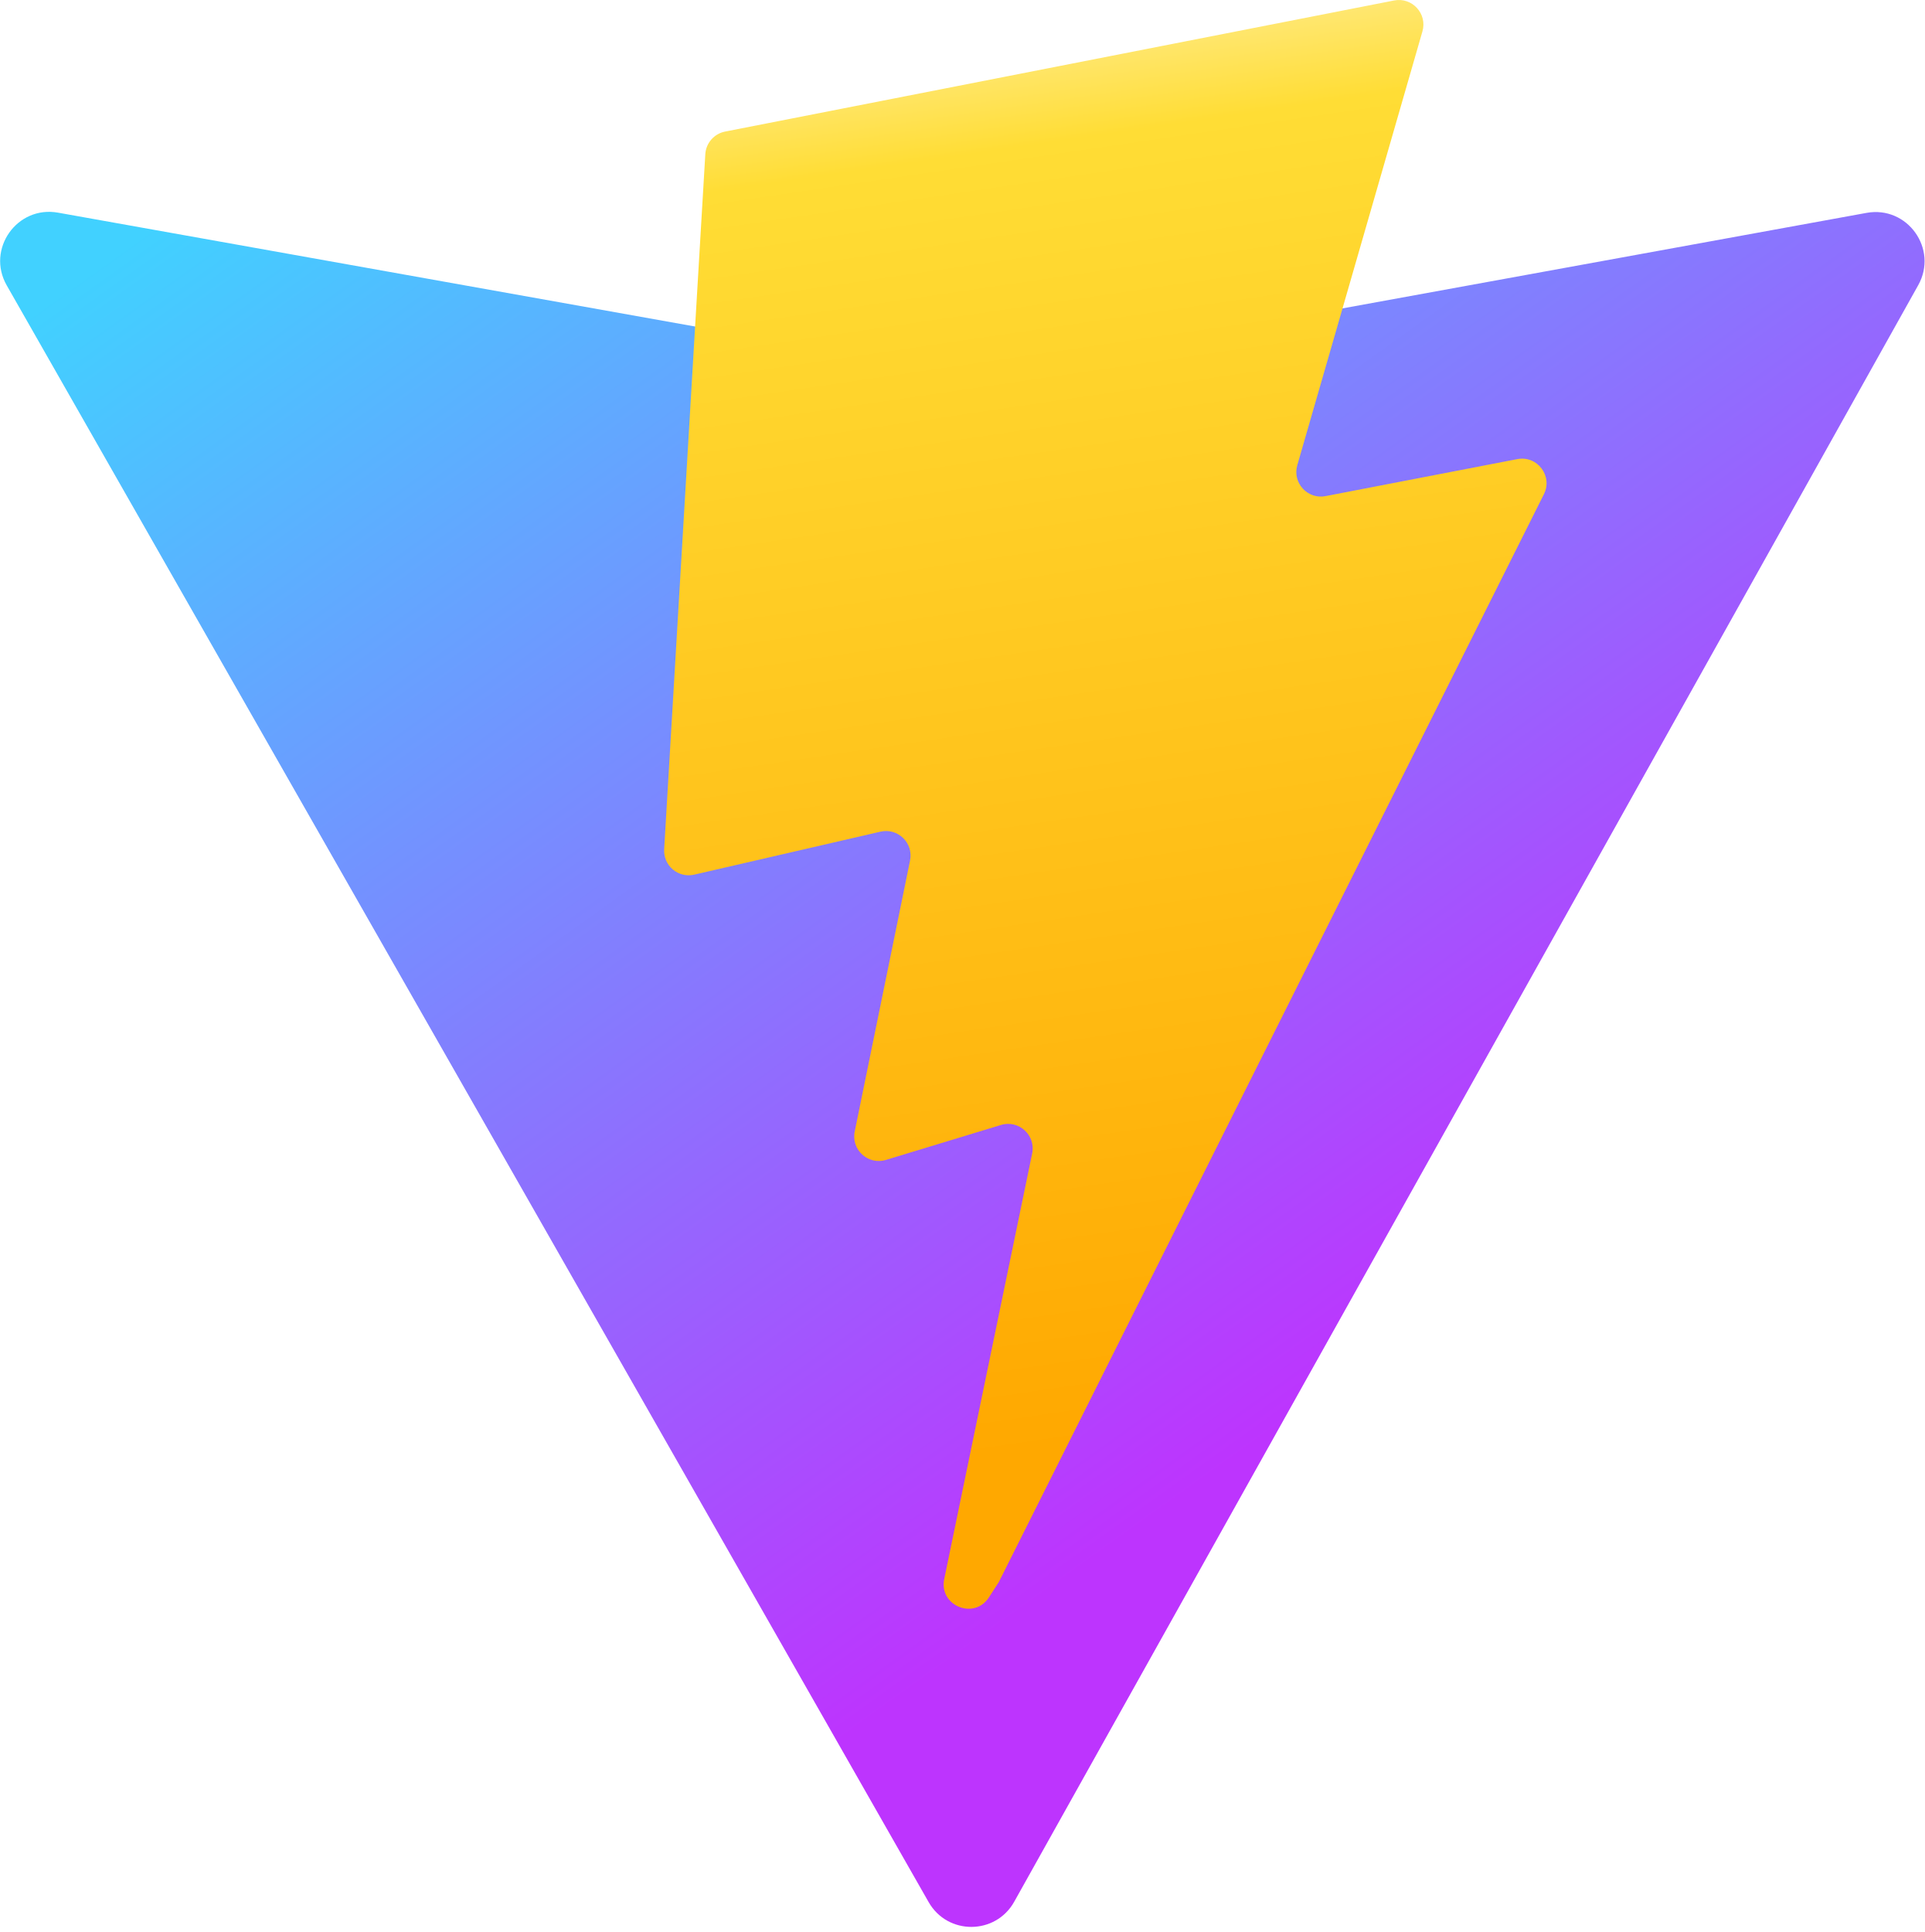
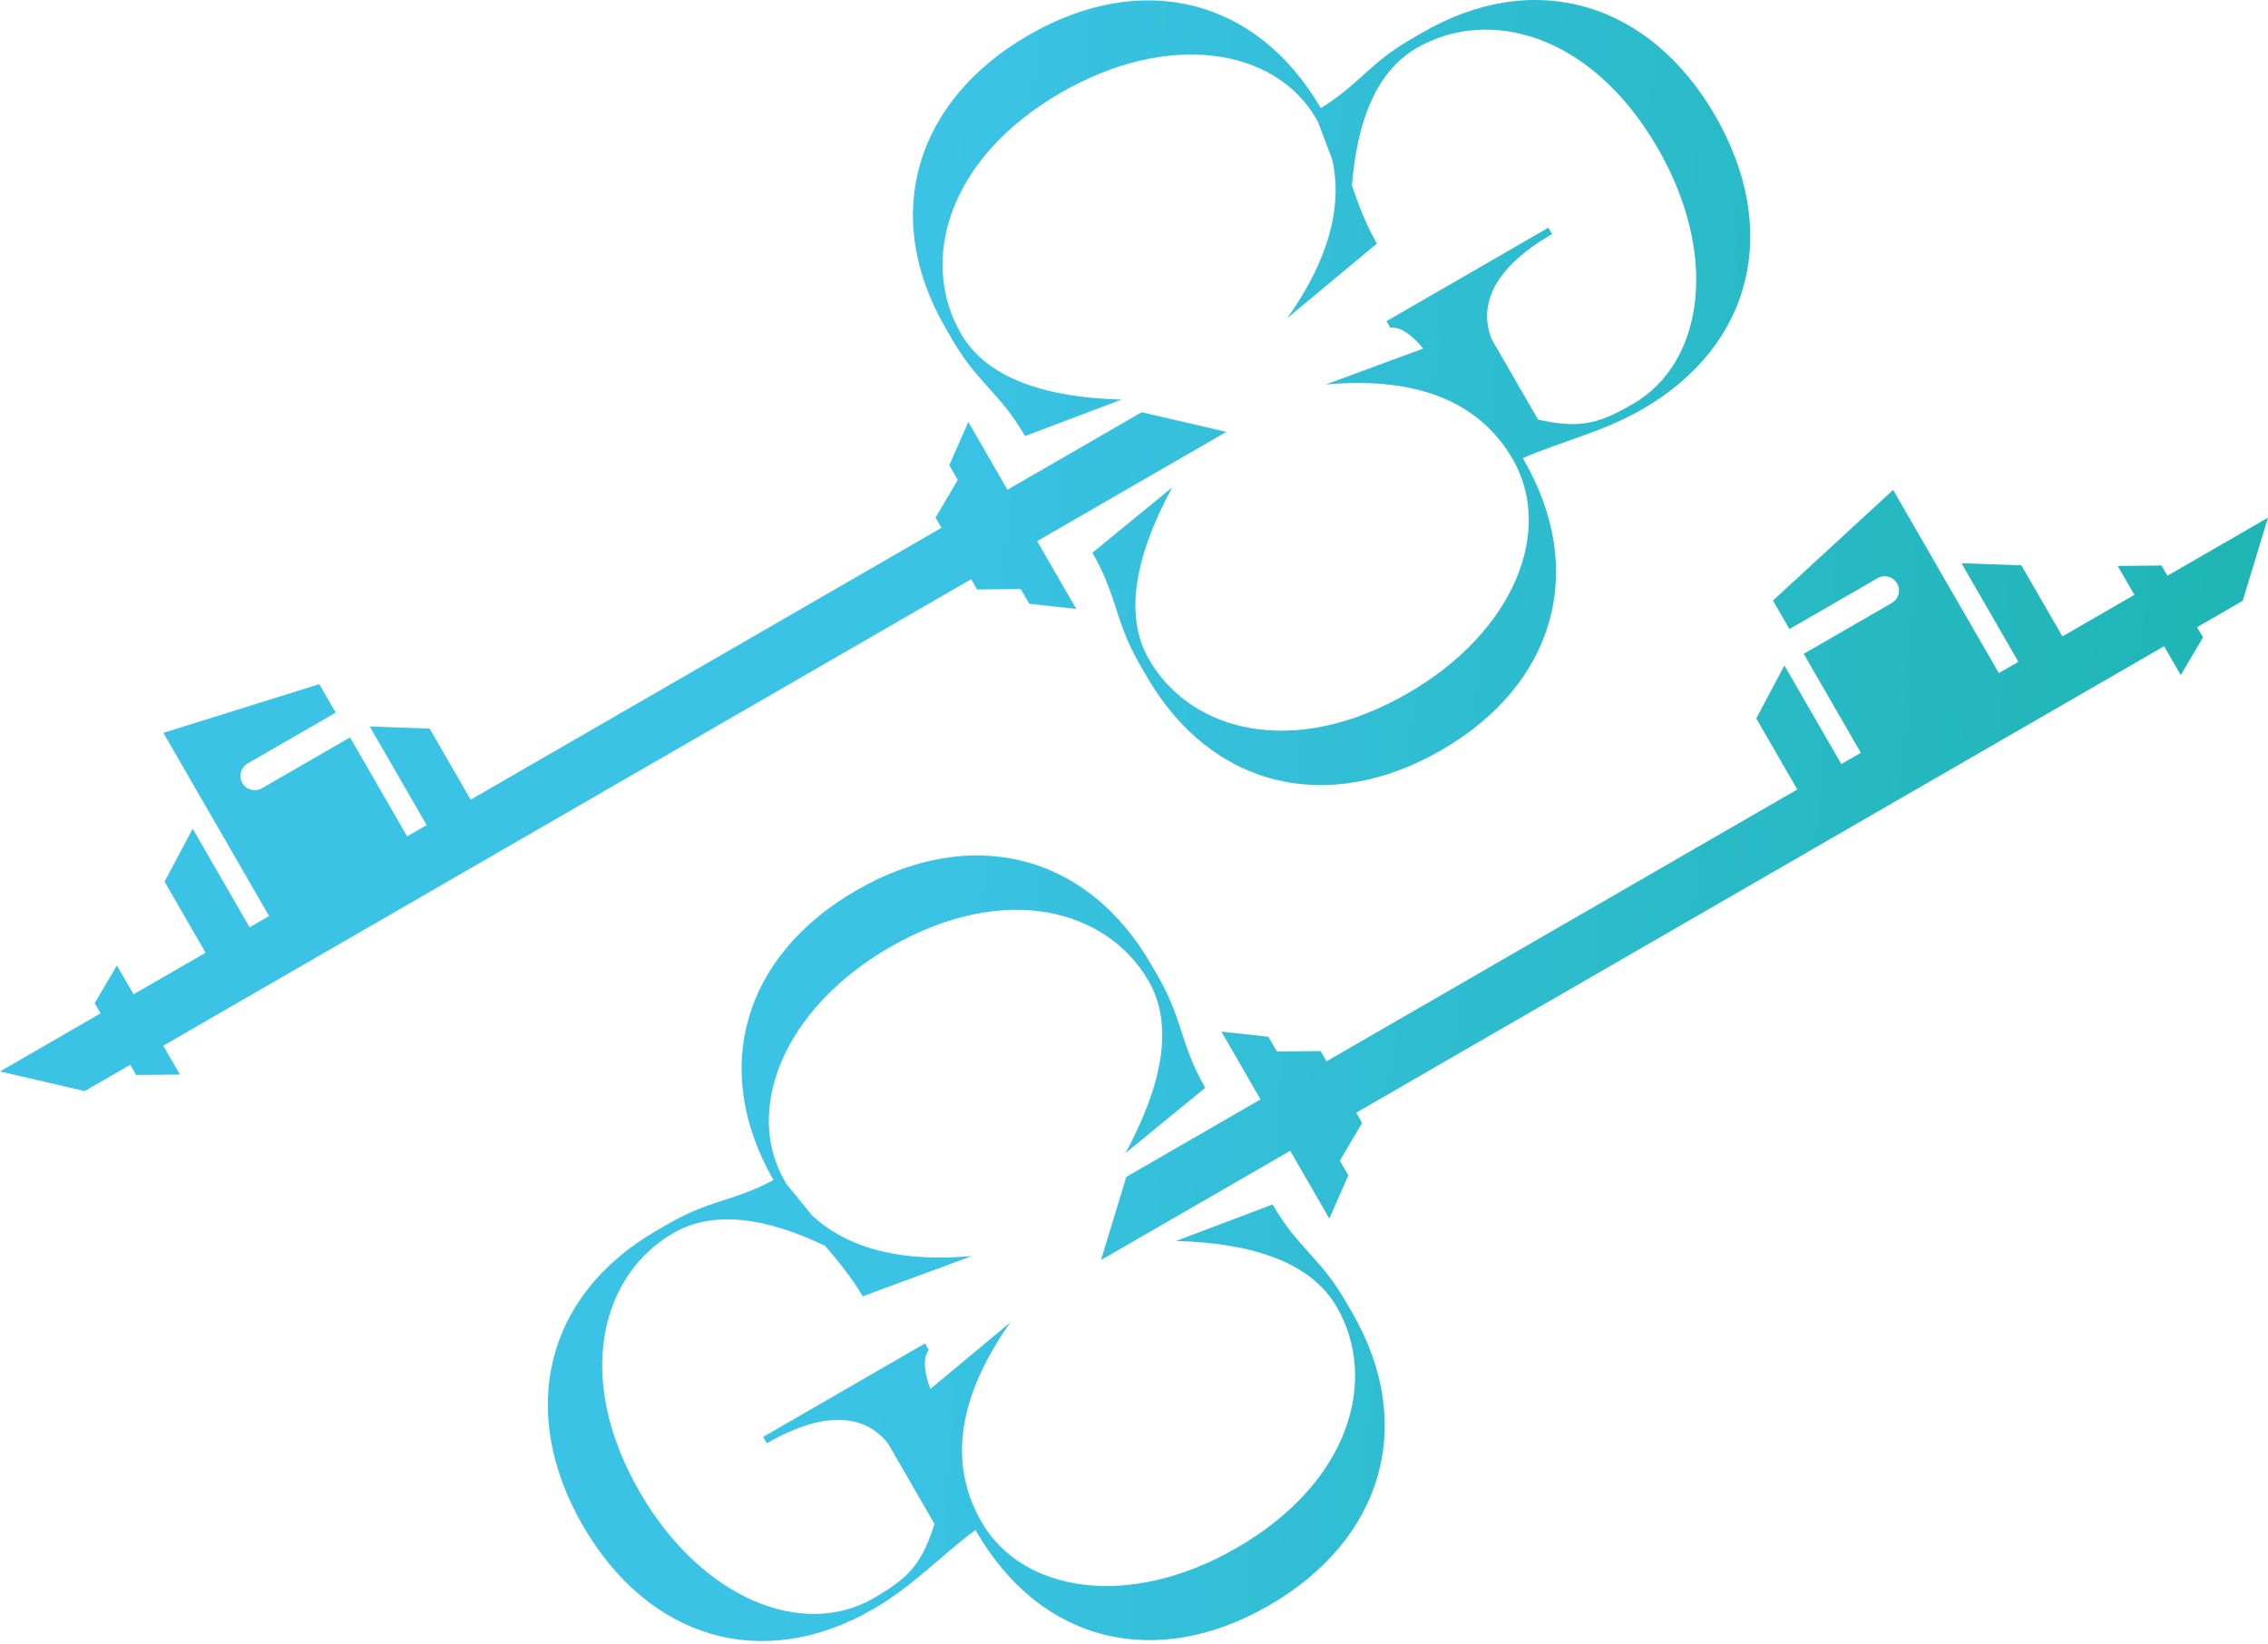
- <svg xmlns="http://www.w3.org/2000/svg" aria-hidden="true" role="img" class="iconify iconify--logos" width="31.88" height="32" preserveAspectRatio="xMidYMid meet" viewBox="0 0 256 257">
+ <svg xmlns="http://www.w3.org/2000/svg" width="512" height="371" viewBox="0 0 512 371" fill="none">
+   <path d="M193.304 200.992C218.749 186.302 245.185 192.265 259.876 217.71L261.406 220.361C267.115 230.249 266.38 235.66 272.089 245.548L254.07 260.293C262.155 245.334 265.204 231.675 259.286 221.424C249.956 205.266 226.8 198.857 200.874 213.826C176.635 227.82 167.964 250.676 177.154 266.594C177.306 266.857 177.461 267.119 177.621 267.38L183.405 274.446C190.355 280.818 201.419 285.145 219.407 283.522L194.748 292.615C192.378 288.51 189.34 284.793 186.252 281.211C173.106 274.937 161.182 273.035 151.994 278.339C135.835 287.668 129.427 310.824 144.395 336.75C158.39 360.989 181.262 369.972 197.18 360.782C204.777 356.396 208.029 353.393 210.958 343.985L200.514 325.895C198.081 322.797 190.845 315.559 173.119 325.793L172.285 324.347L208.824 303.251L209.659 304.697C208.234 306.759 208.734 310.01 210.038 313.516L228.062 298.523C213.749 318.846 215.75 333.449 221.598 343.578C230.788 359.496 254.917 363.415 279.156 349.42C305.082 334.451 311.11 311.194 301.782 295.035C295.863 284.785 282.51 280.595 265.513 280.118L287.291 271.885C293 281.773 298.054 283.842 303.763 293.73L305.294 296.381C319.984 321.826 311.929 347.702 286.485 362.393C260.92 377.153 234.897 370.792 220.415 345.71C220.348 345.594 220.282 345.476 220.216 345.359C212.544 351.005 206.204 357.985 197.14 363.218C172.057 377.7 146.32 369.887 131.559 344.322C116.869 318.877 122.832 292.441 148.277 277.75L150.93 276.218C160.306 270.805 165.653 271.183 174.612 266.37C160.272 241.345 167.801 215.717 193.304 200.992Z" fill="url(#paint0_linear_809_817)" />
+   <path d="M451.242 151.937L455.651 149.392L442.804 127.139L456.325 127.615L465.586 143.655L481.842 134.27L478.081 127.756L487.958 127.658L489.292 129.969L512 116.858L506.283 135.63L495.991 141.572L497.324 143.881L492.302 152.388L488.541 145.874L306.164 251.169L307.496 253.478L302.475 261.985L304.393 265.307L300.097 275.07L291.264 259.772L248.553 284.431L254.267 265.66L284.565 248.168L275.732 232.869L286.336 234.031L288.254 237.353L298.132 237.258L299.464 239.566L405.74 178.207L396.478 162.164L402.827 150.217L415.676 172.471L420.085 169.926L407.19 147.591L427.086 136.103C428.63 135.212 429.158 133.237 428.268 131.695C427.376 130.151 425.402 129.623 423.859 130.513L403.962 142.001L400.246 135.564L427.37 110.589L451.242 151.937Z" fill="url(#paint1_linear_809_817)" />
+   <path d="M232.209 7.929C206.765 22.62 198.71 48.494 213.4 73.938L214.932 76.592C220.641 86.48 225.694 88.549 231.403 98.437L253.182 90.204C236.184 89.727 222.831 85.537 216.913 75.287C207.584 59.128 213.611 35.871 239.538 20.902C263.777 6.908 287.904 10.824 297.095 26.741C297.246 27.003 297.396 27.268 297.541 27.536L300.772 36.083C302.814 45.287 301.028 57.032 290.629 71.797L310.833 54.988C308.462 50.881 306.76 46.39 305.201 41.921C306.342 27.4 310.66 16.125 319.848 10.82C336.007 1.491 359.264 7.519 374.233 33.446C388.227 57.684 384.568 81.985 368.651 91.175C361.054 95.561 356.828 96.875 347.217 94.707L336.773 76.618C335.306 72.963 332.654 63.078 350.379 52.844L349.544 51.398L313.007 72.493L313.842 73.939C316.342 73.737 318.908 75.796 321.293 78.682L299.286 86.797C324.043 84.563 335.69 93.596 341.539 103.725C350.729 119.644 342.057 142.497 317.818 156.491C291.891 171.46 268.735 165.052 259.406 148.893C253.489 138.642 256.538 124.984 264.623 110.027L246.604 124.771C252.312 134.659 251.578 140.069 257.285 149.956L258.817 152.609C273.508 178.054 299.944 184.017 325.389 169.327C350.955 154.567 358.457 128.848 343.975 103.765C343.908 103.649 343.84 103.534 343.772 103.419C352.5 99.597 361.716 97.593 370.782 92.358C395.865 77.876 401.965 51.681 387.206 26.117C372.515 0.672 346.641 -7.383 321.196 7.307L318.543 8.839C309.167 14.252 306.818 19.07 298.17 24.423C283.667 -0.503 257.71 -6.794 232.209 7.929Z" fill="url(#paint2_linear_809_817)" />
+   <path d="M60.755 206.78L56.349 209.324L43.5 187.069L37.151 199.017L46.414 215.06L30.156 224.447L26.393 217.93L21.369 226.438L22.704 228.749L0 241.857L19.118 246.291L29.403 240.353L30.736 242.661L40.614 242.562L36.855 236.05L219.23 130.756L220.563 133.064L230.438 132.964L232.359 136.291L242.963 137.449L234.132 122.152L276.846 97.492L257.733 93.055L227.433 110.549L218.6 95.25L214.3 105.013L216.218 108.335L211.197 116.842L212.531 119.152L106.255 180.511L96.992 164.468L83.471 163.992L96.32 186.247L91.911 188.793L79.014 166.455L59.12 177.941C57.576 178.833 55.603 178.304 54.712 176.762C53.821 175.218 54.348 173.242 55.892 172.351L75.787 160.865L72.072 154.431L36.882 165.43L60.755 206.78Z" fill="url(#paint3_linear_809_817)" />
  <defs>
-     <linearGradient id="IconifyId1813088fe1fbc01fb466" x1="-.828%" x2="57.636%" y1="7.652%" y2="78.411%">
-       <stop offset="0%" stop-color="#41D1FF" />
-       <stop offset="100%" stop-color="#BD34FE" />
+     <linearGradient id="paint0_linear_809_817" x1="208.385" y1="1.771" x2="603.226" y2="26.408" gradientUnits="userSpaceOnUse">
+       <stop stop-color="#3BC3E6" />
+       <stop offset="1" stop-color="#16B1A6" />
    </linearGradient>
-     <linearGradient id="IconifyId1813088fe1fbc01fb467" x1="43.376%" x2="50.316%" y1="2.242%" y2="89.03%">
-       <stop offset="0%" stop-color="#FFEA83" />
-       <stop offset="8.333%" stop-color="#FFDD35" />
-       <stop offset="100%" stop-color="#FFA800" />
+     <linearGradient id="paint1_linear_809_817" x1="208.385" y1="1.771" x2="603.226" y2="26.408" gradientUnits="userSpaceOnUse">
+       <stop stop-color="#3BC3E6" />
+       <stop offset="1" stop-color="#16B1A6" />
+     </linearGradient>
+     <linearGradient id="paint2_linear_809_817" x1="208.385" y1="1.771" x2="603.226" y2="26.408" gradientUnits="userSpaceOnUse">
+       <stop stop-color="#3BC3E6" />
+       <stop offset="1" stop-color="#16B1A6" />
+     </linearGradient>
+     <linearGradient id="paint3_linear_809_817" x1="208.385" y1="1.771" x2="603.226" y2="26.408" gradientUnits="userSpaceOnUse">
+       <stop stop-color="#3BC3E6" />
+       <stop offset="1" stop-color="#16B1A6" />
    </linearGradient>
  </defs>
-   <path fill="url(#IconifyId1813088fe1fbc01fb466)" d="M255.153 37.938L134.897 252.976c-2.483 4.44-8.862 4.466-11.382.048L.875 37.958c-2.746-4.814 1.371-10.646 6.827-9.67l120.385 21.517a6.537 6.537 0 0 0 2.322-.004l117.867-21.483c5.438-.991 9.574 4.796 6.877 9.62Z" />
-   <path fill="url(#IconifyId1813088fe1fbc01fb467)" d="M185.432.063L96.44 17.501a3.268 3.268 0 0 0-2.634 3.014l-5.474 92.456a3.268 3.268 0 0 0 3.997 3.378l24.777-5.718c2.318-.535 4.413 1.507 3.936 3.838l-7.361 36.047c-.495 2.426 1.782 4.5 4.151 3.78l15.304-4.649c2.372-.72 4.652 1.36 4.15 3.788l-11.698 56.621c-.732 3.542 3.979 5.473 5.943 2.437l1.313-2.028l72.516-144.72c1.215-2.423-.88-5.186-3.54-4.672l-25.505 4.922c-2.396.462-4.435-1.77-3.759-4.114l16.646-57.705c.677-2.35-1.37-4.583-3.769-4.113Z" />
</svg>
